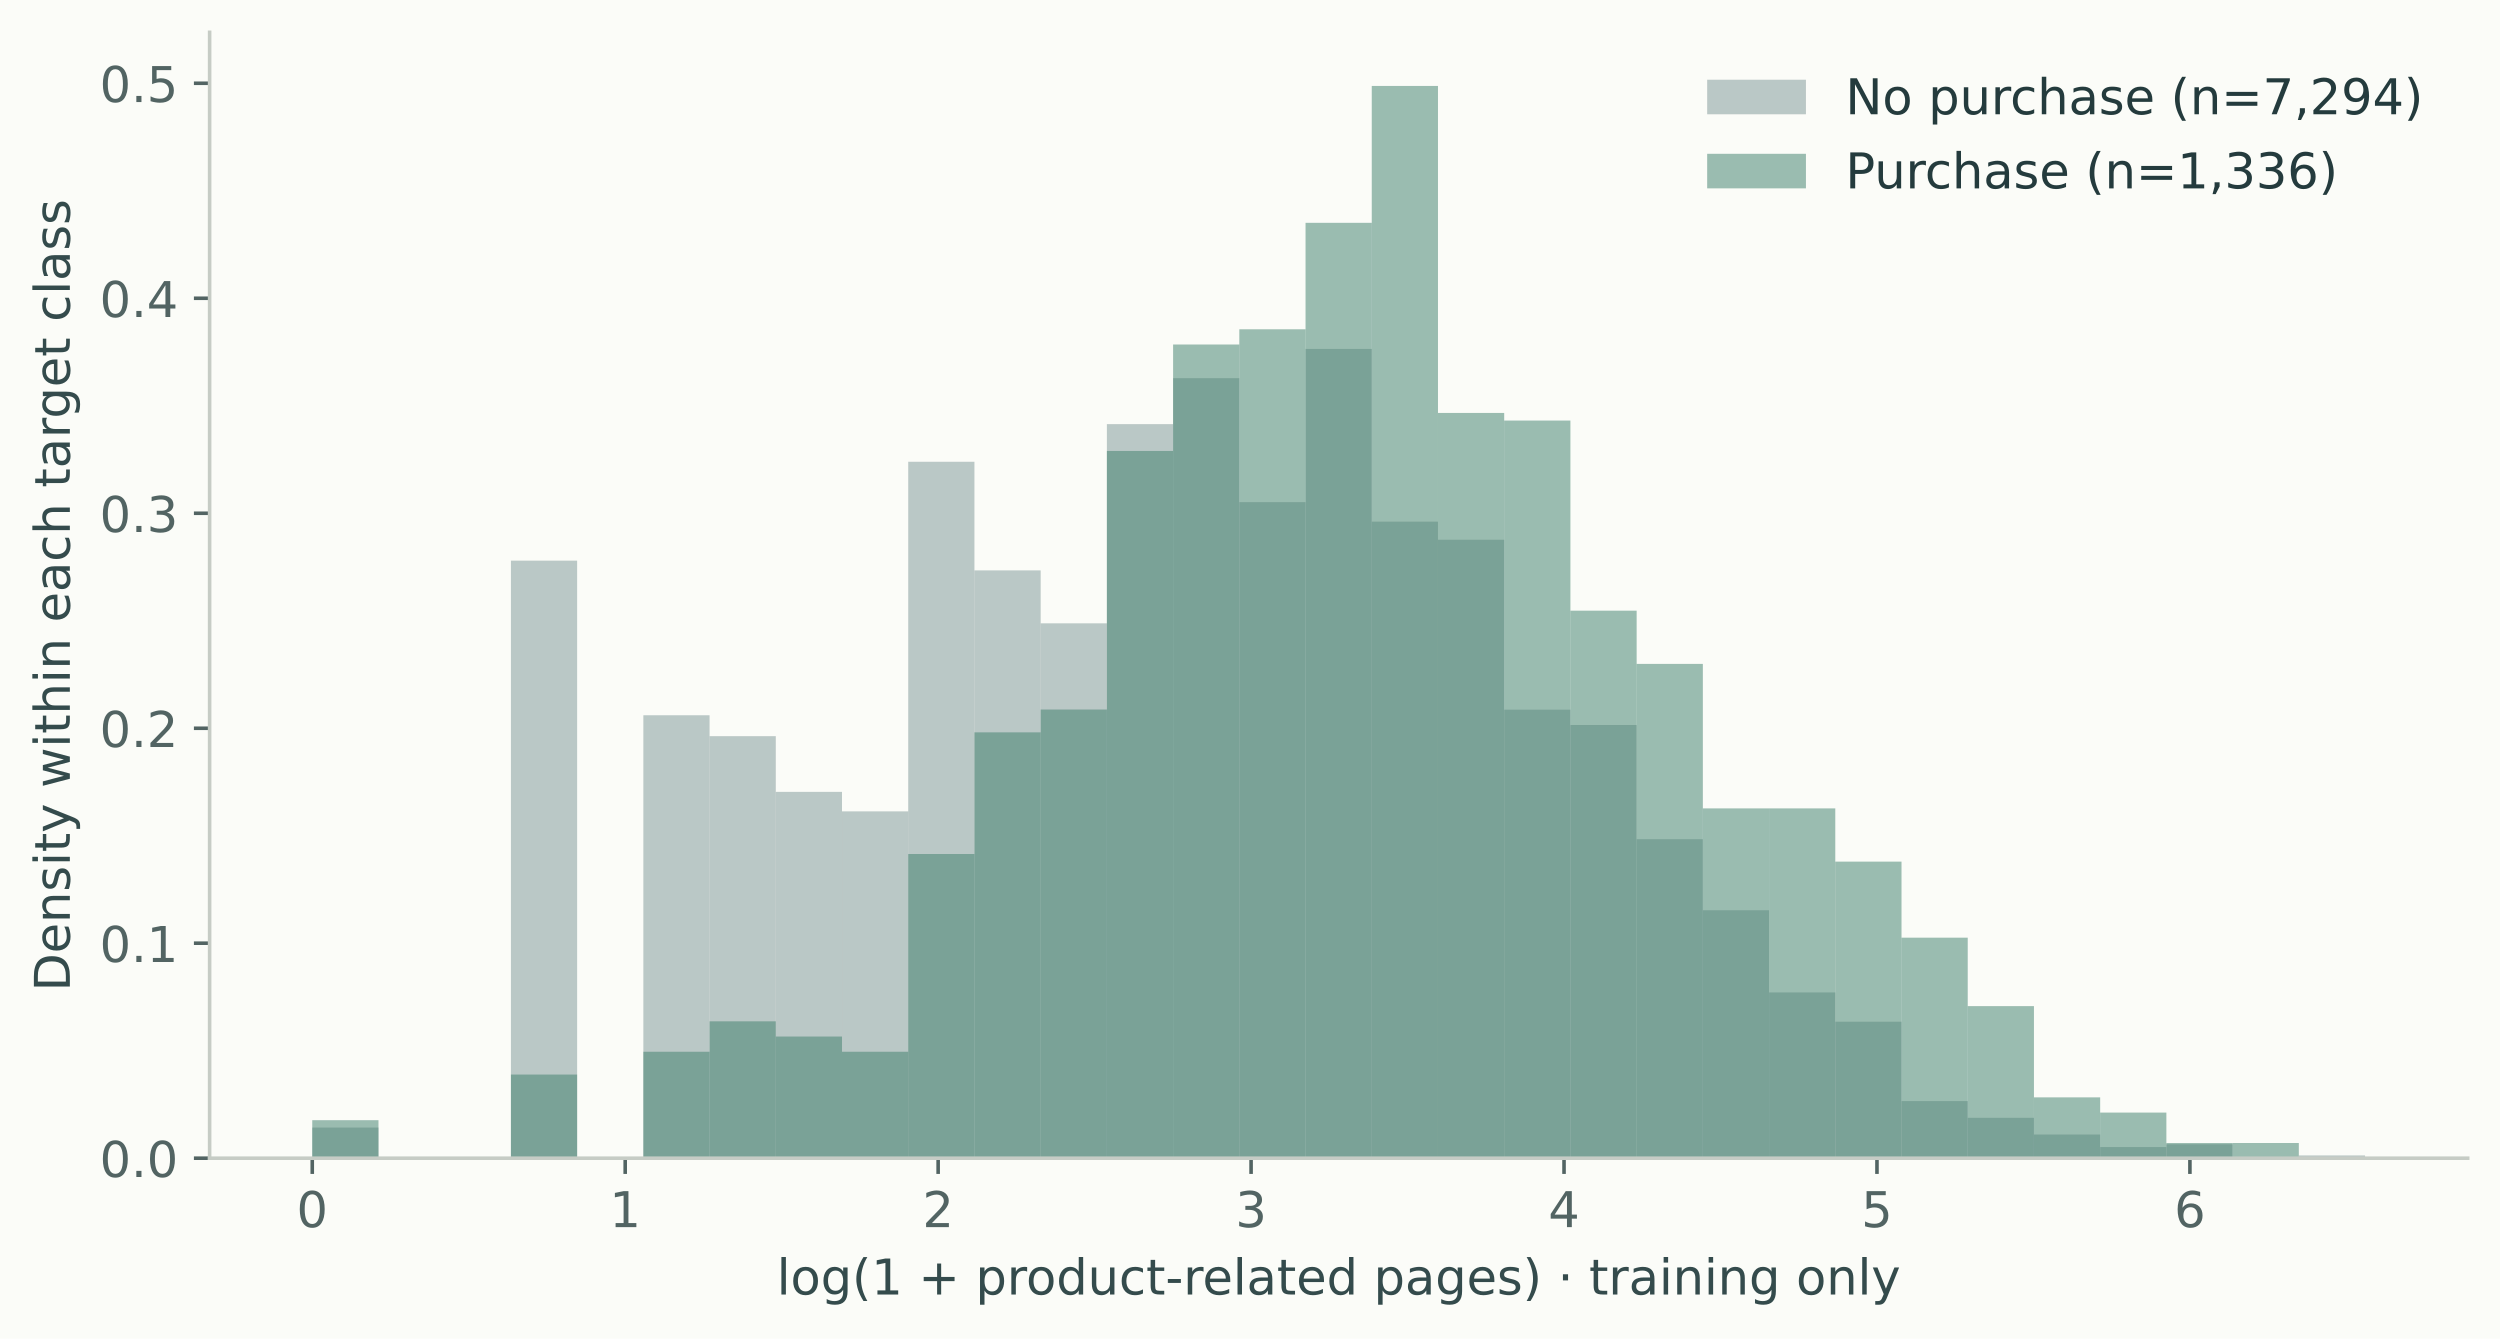
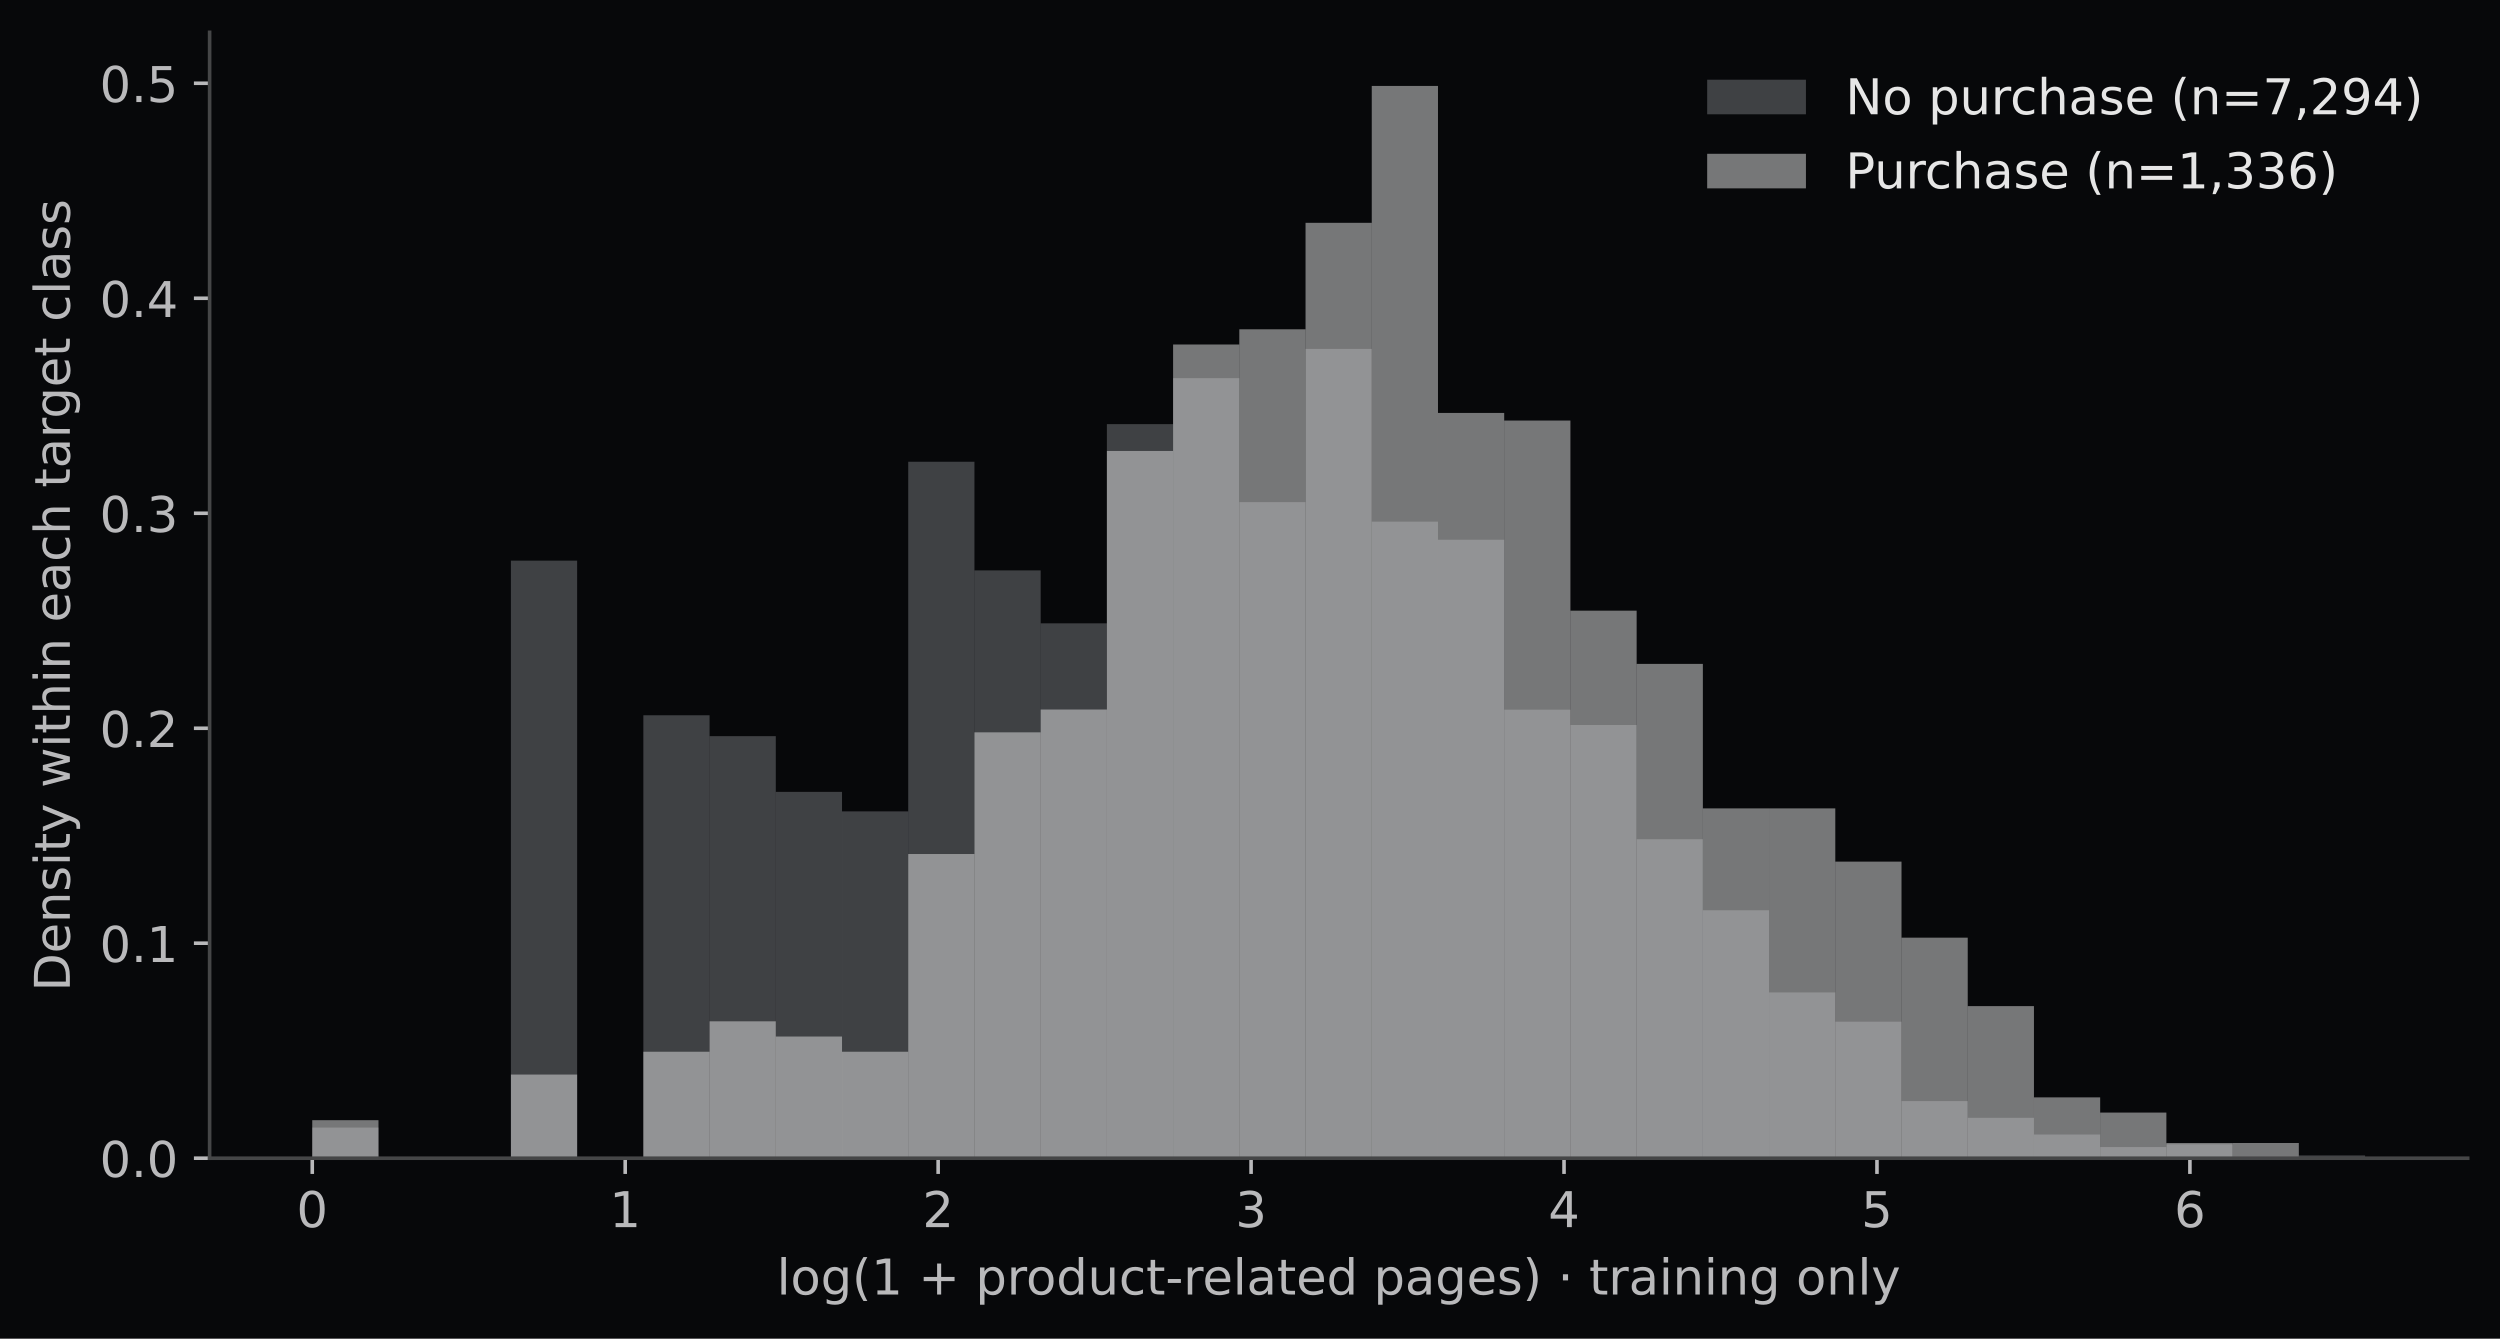
<svg xmlns="http://www.w3.org/2000/svg" xmlns:xlink="http://www.w3.org/1999/xlink" width="556.894pt" height="298.201pt" viewBox="0 0 556.894 298.201" version="1.1">
  <defs>
    <style type="text/css">*{stroke-linejoin: round; stroke-linecap: butt}</style>
  </defs>
  <g id="figure_1">
    <g id="patch_1">
-       <path d="M 0 298.201  L 556.894 298.201  L 556.894 0  L 0 0  z " style="fill: #fbfcf8" />
+       <path d="M 0 298.201 L 556.894 298.201 L 556.894 0 L 0 0 z " style="fill: #07080a" />
    </g>
    <g id="axes_1">
      <g id="patch_2">
-         <path d="M 46.694 258  L 549.694 258  L 549.694 7.2  L 46.694 7.2  z " style="fill: #fbfcf8" />
+         <path d="M 46.694 258 L 549.694 258 L 549.694 7.2 L 46.694 7.2 z " style="fill: #07080a" />
      </g>
      <g id="patch_3">
-         <path d="M 69.558 258  L 84.309 258  L 84.309 251.174  L 69.558 251.174  z " clip-path="url(#pf8636e6cfa)" style="fill: #7a9393; opacity: 0.5" />
+         <path d="M 69.558 258 L 84.309 258 L 84.309 251.174 L 69.558 251.174 z " clip-path="url(#pb5f4cf47dd)" style="fill: #77797d; opacity: 0.5" />
      </g>
      <g id="patch_4">
-         <path d="M 84.309 258  L 99.059 258  L 99.059 258  L 84.309 258  z " clip-path="url(#pf8636e6cfa)" style="fill: #7a9393; opacity: 0.5" />
+         <path d="M 84.309 258 L 99.059 258 L 99.059 258 L 84.309 258 z " clip-path="url(#pb5f4cf47dd)" style="fill: #77797d; opacity: 0.5" />
      </g>
      <g id="patch_5">
-         <path d="M 99.059 258  L 113.81 258  L 113.81 258  L 99.059 258  z " clip-path="url(#pf8636e6cfa)" style="fill: #7a9393; opacity: 0.5" />
+         <path d="M 99.059 258 L 113.81 258 L 113.81 258 L 99.059 258 z " clip-path="url(#pb5f4cf47dd)" style="fill: #77797d; opacity: 0.5" />
      </g>
      <g id="patch_6">
-         <path d="M 113.81 258  L 128.561 258  L 128.561 124.888  L 113.81 124.888  z " clip-path="url(#pf8636e6cfa)" style="fill: #7a9393; opacity: 0.5" />
+         <path d="M 113.81 258 L 128.561 258 L 128.561 124.888 L 113.81 124.888 z " clip-path="url(#pb5f4cf47dd)" style="fill: #77797d; opacity: 0.5" />
      </g>
      <g id="patch_7">
-         <path d="M 128.561 258  L 143.312 258  L 143.312 258  L 128.561 258  z " clip-path="url(#pf8636e6cfa)" style="fill: #7a9393; opacity: 0.5" />
+         <path d="M 128.561 258 L 143.312 258 L 143.312 258 L 128.561 258 z " clip-path="url(#pb5f4cf47dd)" style="fill: #77797d; opacity: 0.5" />
      </g>
      <g id="patch_8">
-         <path d="M 143.312 258  L 158.062 258  L 158.062 159.33  L 143.312 159.33  z " clip-path="url(#pf8636e6cfa)" style="fill: #7a9393; opacity: 0.5" />
+         <path d="M 143.312 258 L 158.062 258 L 158.062 159.33 L 143.312 159.33 z " clip-path="url(#pb5f4cf47dd)" style="fill: #77797d; opacity: 0.5" />
      </g>
      <g id="patch_9">
-         <path d="M 158.062 258  L 172.813 258  L 172.813 163.984  L 158.062 163.984  z " clip-path="url(#pf8636e6cfa)" style="fill: #7a9393; opacity: 0.5" />
+         <path d="M 158.062 258 L 172.813 258 L 172.813 163.984 L 158.062 163.984 z " clip-path="url(#pb5f4cf47dd)" style="fill: #77797d; opacity: 0.5" />
      </g>
      <g id="patch_10">
-         <path d="M 172.813 258  L 187.564 258  L 187.564 176.395  L 172.813 176.395  z " clip-path="url(#pf8636e6cfa)" style="fill: #7a9393; opacity: 0.5" />
+         <path d="M 172.813 258 L 187.564 258 L 187.564 176.395 L 172.813 176.395 z " clip-path="url(#pb5f4cf47dd)" style="fill: #77797d; opacity: 0.5" />
      </g>
      <g id="patch_11">
-         <path d="M 187.564 258  L 202.315 258  L 202.315 180.739  L 187.564 180.739  z " clip-path="url(#pf8636e6cfa)" style="fill: #7a9393; opacity: 0.5" />
+         <path d="M 187.564 258 L 202.315 258 L 202.315 180.739 L 187.564 180.739 z " clip-path="url(#pb5f4cf47dd)" style="fill: #77797d; opacity: 0.5" />
      </g>
      <g id="patch_12">
-         <path d="M 202.315 258  L 217.065 258  L 217.065 102.858  L 202.315 102.858  z " clip-path="url(#pf8636e6cfa)" style="fill: #7a9393; opacity: 0.5" />
+         <path d="M 202.315 258 L 217.065 258 L 217.065 102.858 L 202.315 102.858 z " clip-path="url(#pb5f4cf47dd)" style="fill: #77797d; opacity: 0.5" />
      </g>
      <g id="patch_13">
-         <path d="M 217.065 258  L 231.816 258  L 231.816 127.06  L 217.065 127.06  z " clip-path="url(#pf8636e6cfa)" style="fill: #7a9393; opacity: 0.5" />
+         <path d="M 217.065 258 L 231.816 258 L 231.816 127.06 L 217.065 127.06 z " clip-path="url(#pb5f4cf47dd)" style="fill: #77797d; opacity: 0.5" />
      </g>
      <g id="patch_14">
-         <path d="M 231.816 258  L 246.567 258  L 246.567 138.851  L 231.816 138.851  z " clip-path="url(#pf8636e6cfa)" style="fill: #7a9393; opacity: 0.5" />
+         <path d="M 231.816 258 L 246.567 258 L 246.567 138.851 L 231.816 138.851 z " clip-path="url(#pb5f4cf47dd)" style="fill: #77797d; opacity: 0.5" />
      </g>
      <g id="patch_15">
-         <path d="M 246.567 258  L 261.317 258  L 261.317 94.48  L 246.567 94.48  z " clip-path="url(#pf8636e6cfa)" style="fill: #7a9393; opacity: 0.5" />
+         <path d="M 246.567 258 L 261.317 258 L 261.317 94.48 L 246.567 94.48 z " clip-path="url(#pb5f4cf47dd)" style="fill: #77797d; opacity: 0.5" />
      </g>
      <g id="patch_16">
-         <path d="M 261.317 258  L 276.068 258  L 276.068 84.241  L 261.317 84.241  z " clip-path="url(#pf8636e6cfa)" style="fill: #7a9393; opacity: 0.5" />
+         <path d="M 261.317 258 L 276.068 258 L 276.068 84.241 L 261.317 84.241 z " clip-path="url(#pb5f4cf47dd)" style="fill: #77797d; opacity: 0.5" />
      </g>
      <g id="patch_17">
-         <path d="M 276.068 258  L 290.819 258  L 290.819 111.856  L 276.068 111.856  z " clip-path="url(#pf8636e6cfa)" style="fill: #7a9393; opacity: 0.5" />
+         <path d="M 276.068 258 L 290.819 258 L 290.819 111.856 L 276.068 111.856 z " clip-path="url(#pb5f4cf47dd)" style="fill: #77797d; opacity: 0.5" />
      </g>
      <g id="patch_18">
-         <path d="M 290.819 258  L 305.57 258  L 305.57 77.725  L 290.819 77.725  z " clip-path="url(#pf8636e6cfa)" style="fill: #7a9393; opacity: 0.5" />
+         <path d="M 290.819 258 L 305.57 258 L 305.57 77.725 L 290.819 77.725 z " clip-path="url(#pb5f4cf47dd)" style="fill: #77797d; opacity: 0.5" />
      </g>
      <g id="patch_19">
-         <path d="M 305.57 258  L 320.32 258  L 320.32 116.2  L 305.57 116.2  z " clip-path="url(#pf8636e6cfa)" style="fill: #7a9393; opacity: 0.5" />
+         <path d="M 305.57 258 L 320.32 258 L 320.32 116.2 L 305.57 116.2 z " clip-path="url(#pb5f4cf47dd)" style="fill: #77797d; opacity: 0.5" />
      </g>
      <g id="patch_20">
-         <path d="M 320.32 258  L 335.071 258  L 335.071 120.234  L 320.32 120.234  z " clip-path="url(#pf8636e6cfa)" style="fill: #7a9393; opacity: 0.5" />
+         <path d="M 320.32 258 L 335.071 258 L 335.071 120.234 L 320.32 120.234 z " clip-path="url(#pb5f4cf47dd)" style="fill: #77797d; opacity: 0.5" />
      </g>
      <g id="patch_21">
-         <path d="M 335.071 258  L 349.822 258  L 349.822 158.088  L 335.071 158.088  z " clip-path="url(#pf8636e6cfa)" style="fill: #7a9393; opacity: 0.5" />
+         <path d="M 335.071 258 L 349.822 258 L 349.822 158.088 L 335.071 158.088 z " clip-path="url(#pb5f4cf47dd)" style="fill: #77797d; opacity: 0.5" />
      </g>
      <g id="patch_22">
-         <path d="M 349.822 258  L 364.573 258  L 364.573 161.502  L 349.822 161.502  z " clip-path="url(#pf8636e6cfa)" style="fill: #7a9393; opacity: 0.5" />
+         <path d="M 349.822 258 L 364.573 258 L 364.573 161.502 L 349.822 161.502 z " clip-path="url(#pb5f4cf47dd)" style="fill: #77797d; opacity: 0.5" />
      </g>
      <g id="patch_23">
-         <path d="M 364.573 258  L 379.323 258  L 379.323 186.945  L 364.573 186.945  z " clip-path="url(#pf8636e6cfa)" style="fill: #7a9393; opacity: 0.5" />
+         <path d="M 364.573 258 L 379.323 258 L 379.323 186.945 L 364.573 186.945 z " clip-path="url(#pb5f4cf47dd)" style="fill: #77797d; opacity: 0.5" />
      </g>
      <g id="patch_24">
-         <path d="M 379.323 258  L 394.074 258  L 394.074 202.769  L 379.323 202.769  z " clip-path="url(#pf8636e6cfa)" style="fill: #7a9393; opacity: 0.5" />
+         <path d="M 379.323 258 L 394.074 258 L 394.074 202.769 L 379.323 202.769 z " clip-path="url(#pb5f4cf47dd)" style="fill: #77797d; opacity: 0.5" />
      </g>
      <g id="patch_25">
-         <path d="M 394.074 258  L 408.825 258  L 408.825 221.076  L 394.074 221.076  z " clip-path="url(#pf8636e6cfa)" style="fill: #7a9393; opacity: 0.5" />
+         <path d="M 394.074 258 L 408.825 258 L 408.825 221.076 L 394.074 221.076 z " clip-path="url(#pb5f4cf47dd)" style="fill: #77797d; opacity: 0.5" />
      </g>
      <g id="patch_26">
-         <path d="M 408.825 258  L 423.576 258  L 423.576 227.592  L 408.825 227.592  z " clip-path="url(#pf8636e6cfa)" style="fill: #7a9393; opacity: 0.5" />
+         <path d="M 408.825 258 L 423.576 258 L 423.576 227.592 L 408.825 227.592 z " clip-path="url(#pb5f4cf47dd)" style="fill: #77797d; opacity: 0.5" />
      </g>
      <g id="patch_27">
-         <path d="M 423.576 258  L 438.326 258  L 438.326 245.278  L 423.576 245.278  z " clip-path="url(#pf8636e6cfa)" style="fill: #7a9393; opacity: 0.5" />
+         <path d="M 423.576 258 L 438.326 258 L 438.326 245.278 L 423.576 245.278 z " clip-path="url(#pb5f4cf47dd)" style="fill: #77797d; opacity: 0.5" />
      </g>
      <g id="patch_28">
-         <path d="M 438.326 258  L 453.077 258  L 453.077 249.002  L 438.326 249.002  z " clip-path="url(#pf8636e6cfa)" style="fill: #7a9393; opacity: 0.5" />
+         <path d="M 438.326 258 L 453.077 258 L 453.077 249.002 L 438.326 249.002 z " clip-path="url(#pb5f4cf47dd)" style="fill: #77797d; opacity: 0.5" />
      </g>
      <g id="patch_29">
-         <path d="M 453.077 258  L 467.828 258  L 467.828 252.725  L 453.077 252.725  z " clip-path="url(#pf8636e6cfa)" style="fill: #7a9393; opacity: 0.5" />
+         <path d="M 453.077 258 L 467.828 258 L 467.828 252.725 L 453.077 252.725 z " clip-path="url(#pb5f4cf47dd)" style="fill: #77797d; opacity: 0.5" />
      </g>
      <g id="patch_30">
-         <path d="M 467.828 258  L 482.578 258  L 482.578 255.518  L 467.828 255.518  z " clip-path="url(#pf8636e6cfa)" style="fill: #7a9393; opacity: 0.5" />
+         <path d="M 467.828 258 L 482.578 258 L 482.578 255.518 L 467.828 255.518 z " clip-path="url(#pb5f4cf47dd)" style="fill: #77797d; opacity: 0.5" />
      </g>
      <g id="patch_31">
-         <path d="M 482.578 258  L 497.329 258  L 497.329 254.897  L 482.578 254.897  z " clip-path="url(#pf8636e6cfa)" style="fill: #7a9393; opacity: 0.5" />
+         <path d="M 482.578 258 L 497.329 258 L 497.329 254.897 L 482.578 254.897 z " clip-path="url(#pb5f4cf47dd)" style="fill: #77797d; opacity: 0.5" />
      </g>
      <g id="patch_32">
-         <path d="M 497.329 258  L 512.08 258  L 512.08 258  L 497.329 258  z " clip-path="url(#pf8636e6cfa)" style="fill: #7a9393; opacity: 0.5" />
+         <path d="M 497.329 258 L 512.08 258 L 512.08 258 L 497.329 258 z " clip-path="url(#pb5f4cf47dd)" style="fill: #77797d; opacity: 0.5" />
      </g>
      <g id="patch_33">
-         <path d="M 512.08 258  L 526.831 258  L 526.831 257.379  L 512.08 257.379  z " clip-path="url(#pf8636e6cfa)" style="fill: #7a9393; opacity: 0.5" />
+         <path d="M 512.08 258 L 526.831 258 L 526.831 257.379 L 512.08 257.379 z " clip-path="url(#pb5f4cf47dd)" style="fill: #77797d; opacity: 0.5" />
      </g>
      <g id="patch_34">
-         <path d="M 69.558 258  L 84.309 258  L 84.309 249.53  L 69.558 249.53  z " clip-path="url(#pf8636e6cfa)" style="fill: #397b68; opacity: 0.5" />
+         <path d="M 69.558 258 L 84.309 258 L 84.309 249.53 L 69.558 249.53 z " clip-path="url(#pb5f4cf47dd)" style="fill: #e6e6e6; opacity: 0.5" />
      </g>
      <g id="patch_35">
-         <path d="M 84.309 258  L 99.059 258  L 99.059 258  L 84.309 258  z " clip-path="url(#pf8636e6cfa)" style="fill: #397b68; opacity: 0.5" />
+         <path d="M 84.309 258 L 99.059 258 L 99.059 258 L 84.309 258 z " clip-path="url(#pb5f4cf47dd)" style="fill: #e6e6e6; opacity: 0.5" />
      </g>
      <g id="patch_36">
-         <path d="M 99.059 258  L 113.81 258  L 113.81 258  L 99.059 258  z " clip-path="url(#pf8636e6cfa)" style="fill: #397b68; opacity: 0.5" />
+         <path d="M 99.059 258 L 113.81 258 L 113.81 258 L 99.059 258 z " clip-path="url(#pb5f4cf47dd)" style="fill: #e6e6e6; opacity: 0.5" />
      </g>
      <g id="patch_37">
-         <path d="M 113.81 258  L 128.561 258  L 128.561 239.366  L 113.81 239.366  z " clip-path="url(#pf8636e6cfa)" style="fill: #397b68; opacity: 0.5" />
+         <path d="M 113.81 258 L 128.561 258 L 128.561 239.366 L 113.81 239.366 z " clip-path="url(#pb5f4cf47dd)" style="fill: #e6e6e6; opacity: 0.5" />
      </g>
      <g id="patch_38">
-         <path d="M 128.561 258  L 143.312 258  L 143.312 258  L 128.561 258  z " clip-path="url(#pf8636e6cfa)" style="fill: #397b68; opacity: 0.5" />
+         <path d="M 128.561 258 L 143.312 258 L 143.312 258 L 128.561 258 z " clip-path="url(#pb5f4cf47dd)" style="fill: #e6e6e6; opacity: 0.5" />
      </g>
      <g id="patch_39">
-         <path d="M 143.312 258  L 158.062 258  L 158.062 234.284  L 143.312 234.284  z " clip-path="url(#pf8636e6cfa)" style="fill: #397b68; opacity: 0.5" />
+         <path d="M 143.312 258 L 158.062 258 L 158.062 234.284 L 143.312 234.284 z " clip-path="url(#pb5f4cf47dd)" style="fill: #e6e6e6; opacity: 0.5" />
      </g>
      <g id="patch_40">
-         <path d="M 158.062 258  L 172.813 258  L 172.813 227.508  L 158.062 227.508  z " clip-path="url(#pf8636e6cfa)" style="fill: #397b68; opacity: 0.5" />
+         <path d="M 158.062 258 L 172.813 258 L 172.813 227.508 L 158.062 227.508 z " clip-path="url(#pb5f4cf47dd)" style="fill: #e6e6e6; opacity: 0.5" />
      </g>
      <g id="patch_41">
-         <path d="M 172.813 258  L 187.564 258  L 187.564 230.896  L 172.813 230.896  z " clip-path="url(#pf8636e6cfa)" style="fill: #397b68; opacity: 0.5" />
+         <path d="M 172.813 258 L 187.564 258 L 187.564 230.896 L 172.813 230.896 z " clip-path="url(#pb5f4cf47dd)" style="fill: #e6e6e6; opacity: 0.5" />
      </g>
      <g id="patch_42">
-         <path d="M 187.564 258  L 202.315 258  L 202.315 234.284  L 187.564 234.284  z " clip-path="url(#pf8636e6cfa)" style="fill: #397b68; opacity: 0.5" />
+         <path d="M 187.564 258 L 202.315 258 L 202.315 234.284 L 187.564 234.284 z " clip-path="url(#pb5f4cf47dd)" style="fill: #e6e6e6; opacity: 0.5" />
      </g>
      <g id="patch_43">
-         <path d="M 202.315 258  L 217.065 258  L 217.065 190.239  L 202.315 190.239  z " clip-path="url(#pf8636e6cfa)" style="fill: #397b68; opacity: 0.5" />
+         <path d="M 202.315 258 L 217.065 258 L 217.065 190.239 L 202.315 190.239 z " clip-path="url(#pb5f4cf47dd)" style="fill: #e6e6e6; opacity: 0.5" />
      </g>
      <g id="patch_44">
-         <path d="M 217.065 258  L 231.816 258  L 231.816 163.135  L 217.065 163.135  z " clip-path="url(#pf8636e6cfa)" style="fill: #397b68; opacity: 0.5" />
+         <path d="M 217.065 258 L 231.816 258 L 231.816 163.135 L 217.065 163.135 z " clip-path="url(#pb5f4cf47dd)" style="fill: #e6e6e6; opacity: 0.5" />
      </g>
      <g id="patch_45">
-         <path d="M 231.816 258  L 246.567 258  L 246.567 158.053  L 231.816 158.053  z " clip-path="url(#pf8636e6cfa)" style="fill: #397b68; opacity: 0.5" />
+         <path d="M 231.816 258 L 246.567 258 L 246.567 158.053 L 231.816 158.053 z " clip-path="url(#pb5f4cf47dd)" style="fill: #e6e6e6; opacity: 0.5" />
      </g>
      <g id="patch_46">
-         <path d="M 246.567 258  L 261.317 258  L 261.317 100.456  L 246.567 100.456  z " clip-path="url(#pf8636e6cfa)" style="fill: #397b68; opacity: 0.5" />
+         <path d="M 246.567 258 L 261.317 258 L 261.317 100.456 L 246.567 100.456 z " clip-path="url(#pb5f4cf47dd)" style="fill: #e6e6e6; opacity: 0.5" />
      </g>
      <g id="patch_47">
-         <path d="M 261.317 258  L 276.068 258  L 276.068 76.74  L 261.317 76.74  z " clip-path="url(#pf8636e6cfa)" style="fill: #397b68; opacity: 0.5" />
+         <path d="M 261.317 258 L 276.068 258 L 276.068 76.74 L 261.317 76.74 z " clip-path="url(#pb5f4cf47dd)" style="fill: #e6e6e6; opacity: 0.5" />
      </g>
      <g id="patch_48">
-         <path d="M 276.068 258  L 290.819 258  L 290.819 73.352  L 276.068 73.352  z " clip-path="url(#pf8636e6cfa)" style="fill: #397b68; opacity: 0.5" />
+         <path d="M 276.068 258 L 290.819 258 L 290.819 73.352 L 276.068 73.352 z " clip-path="url(#pb5f4cf47dd)" style="fill: #e6e6e6; opacity: 0.5" />
      </g>
      <g id="patch_49">
-         <path d="M 290.819 258  L 305.57 258  L 305.57 49.635  L 290.819 49.635  z " clip-path="url(#pf8636e6cfa)" style="fill: #397b68; opacity: 0.5" />
+         <path d="M 290.819 258 L 305.57 258 L 305.57 49.635 L 290.819 49.635 z " clip-path="url(#pb5f4cf47dd)" style="fill: #e6e6e6; opacity: 0.5" />
      </g>
      <g id="patch_50">
-         <path d="M 305.57 258  L 320.32 258  L 320.32 19.143  L 305.57 19.143  z " clip-path="url(#pf8636e6cfa)" style="fill: #397b68; opacity: 0.5" />
+         <path d="M 305.57 258 L 320.32 258 L 320.32 19.143 L 305.57 19.143 z " clip-path="url(#pb5f4cf47dd)" style="fill: #e6e6e6; opacity: 0.5" />
      </g>
      <g id="patch_51">
-         <path d="M 320.32 258  L 335.071 258  L 335.071 91.986  L 320.32 91.986  z " clip-path="url(#pf8636e6cfa)" style="fill: #397b68; opacity: 0.5" />
+         <path d="M 320.32 258 L 335.071 258 L 335.071 91.986 L 320.32 91.986 z " clip-path="url(#pb5f4cf47dd)" style="fill: #e6e6e6; opacity: 0.5" />
      </g>
      <g id="patch_52">
-         <path d="M 335.071 258  L 349.822 258  L 349.822 93.68  L 335.071 93.68  z " clip-path="url(#pf8636e6cfa)" style="fill: #397b68; opacity: 0.5" />
+         <path d="M 335.071 258 L 349.822 258 L 349.822 93.68 L 335.071 93.68 z " clip-path="url(#pb5f4cf47dd)" style="fill: #e6e6e6; opacity: 0.5" />
      </g>
      <g id="patch_53">
-         <path d="M 349.822 258  L 364.573 258  L 364.573 136.03  L 349.822 136.03  z " clip-path="url(#pf8636e6cfa)" style="fill: #397b68; opacity: 0.5" />
+         <path d="M 349.822 258 L 364.573 258 L 364.573 136.03 L 349.822 136.03 z " clip-path="url(#pb5f4cf47dd)" style="fill: #e6e6e6; opacity: 0.5" />
      </g>
      <g id="patch_54">
-         <path d="M 364.573 258  L 379.323 258  L 379.323 147.889  L 364.573 147.889  z " clip-path="url(#pf8636e6cfa)" style="fill: #397b68; opacity: 0.5" />
+         <path d="M 364.573 258 L 379.323 258 L 379.323 147.889 L 364.573 147.889 z " clip-path="url(#pb5f4cf47dd)" style="fill: #e6e6e6; opacity: 0.5" />
      </g>
      <g id="patch_55">
-         <path d="M 379.323 258  L 394.074 258  L 394.074 180.075  L 379.323 180.075  z " clip-path="url(#pf8636e6cfa)" style="fill: #397b68; opacity: 0.5" />
+         <path d="M 379.323 258 L 394.074 258 L 394.074 180.075 L 379.323 180.075 z " clip-path="url(#pb5f4cf47dd)" style="fill: #e6e6e6; opacity: 0.5" />
      </g>
      <g id="patch_56">
-         <path d="M 394.074 258  L 408.825 258  L 408.825 180.075  L 394.074 180.075  z " clip-path="url(#pf8636e6cfa)" style="fill: #397b68; opacity: 0.5" />
+         <path d="M 394.074 258 L 408.825 258 L 408.825 180.075 L 394.074 180.075 z " clip-path="url(#pb5f4cf47dd)" style="fill: #e6e6e6; opacity: 0.5" />
      </g>
      <g id="patch_57">
-         <path d="M 408.825 258  L 423.576 258  L 423.576 191.933  L 408.825 191.933  z " clip-path="url(#pf8636e6cfa)" style="fill: #397b68; opacity: 0.5" />
+         <path d="M 408.825 258 L 423.576 258 L 423.576 191.933 L 408.825 191.933 z " clip-path="url(#pb5f4cf47dd)" style="fill: #e6e6e6; opacity: 0.5" />
      </g>
      <g id="patch_58">
-         <path d="M 423.576 258  L 438.326 258  L 438.326 208.873  L 423.576 208.873  z " clip-path="url(#pf8636e6cfa)" style="fill: #397b68; opacity: 0.5" />
+         <path d="M 423.576 258 L 438.326 258 L 438.326 208.873 L 423.576 208.873 z " clip-path="url(#pb5f4cf47dd)" style="fill: #e6e6e6; opacity: 0.5" />
      </g>
      <g id="patch_59">
-         <path d="M 438.326 258  L 453.077 258  L 453.077 224.12  L 438.326 224.12  z " clip-path="url(#pf8636e6cfa)" style="fill: #397b68; opacity: 0.5" />
+         <path d="M 438.326 258 L 453.077 258 L 453.077 224.12 L 438.326 224.12 z " clip-path="url(#pb5f4cf47dd)" style="fill: #e6e6e6; opacity: 0.5" />
      </g>
      <g id="patch_60">
-         <path d="M 453.077 258  L 467.828 258  L 467.828 244.448  L 453.077 244.448  z " clip-path="url(#pf8636e6cfa)" style="fill: #397b68; opacity: 0.5" />
+         <path d="M 453.077 258 L 467.828 258 L 467.828 244.448 L 453.077 244.448 z " clip-path="url(#pb5f4cf47dd)" style="fill: #e6e6e6; opacity: 0.5" />
      </g>
      <g id="patch_61">
-         <path d="M 467.828 258  L 482.578 258  L 482.578 247.836  L 467.828 247.836  z " clip-path="url(#pf8636e6cfa)" style="fill: #397b68; opacity: 0.5" />
+         <path d="M 467.828 258 L 482.578 258 L 482.578 247.836 L 467.828 247.836 z " clip-path="url(#pb5f4cf47dd)" style="fill: #e6e6e6; opacity: 0.5" />
      </g>
      <g id="patch_62">
-         <path d="M 482.578 258  L 497.329 258  L 497.329 254.612  L 482.578 254.612  z " clip-path="url(#pf8636e6cfa)" style="fill: #397b68; opacity: 0.5" />
+         <path d="M 482.578 258 L 497.329 258 L 497.329 254.612 L 482.578 254.612 z " clip-path="url(#pb5f4cf47dd)" style="fill: #e6e6e6; opacity: 0.5" />
      </g>
      <g id="patch_63">
-         <path d="M 497.329 258  L 512.08 258  L 512.08 254.612  L 497.329 254.612  z " clip-path="url(#pf8636e6cfa)" style="fill: #397b68; opacity: 0.5" />
+         <path d="M 497.329 258 L 512.08 258 L 512.08 254.612 L 497.329 254.612 z " clip-path="url(#pb5f4cf47dd)" style="fill: #e6e6e6; opacity: 0.5" />
      </g>
      <g id="patch_64">
-         <path d="M 512.08 258  L 526.831 258  L 526.831 258  L 512.08 258  z " clip-path="url(#pf8636e6cfa)" style="fill: #397b68; opacity: 0.5" />
+         <path d="M 512.08 258 L 526.831 258 L 526.831 258 L 512.08 258 z " clip-path="url(#pb5f4cf47dd)" style="fill: #e6e6e6; opacity: 0.5" />
      </g>
      <g id="matplotlib.axis_1">
        <g id="xtick_1">
          <g id="line2d_1">
            <defs>
-               <path id="m2dc7a2e638" d="M 0 0  L 0 3.5  " style="stroke: #526463; stroke-width: 0.8" />
+               <path id="mc940be1494" d="M 0 0 L 0 3.5 " style="stroke: #b9b9bb; stroke-width: 0.8" />
            </defs>
            <g>
-               <use xlink:href="#m2dc7a2e638" x="69.558" y="258" style="fill: #526463; stroke: #526463; stroke-width: 0.8" />
+               <use xlink:href="#mc940be1494" x="69.558" y="258" style="fill: #b9b9bb; stroke: #b9b9bb; stroke-width: 0.8" />
            </g>
          </g>
          <g id="text_1">
-             <text style="font-size: 11px; font-family: 'DejaVu Sans'; text-anchor: middle; fill: #526463" x="69.558" y="273.357" transform="rotate(-0 69.55793 273.3574)">0</text>
+             <text style="font-size: 11px; font-family: 'DejaVu Sans'; text-anchor: middle; fill: #b9b9bb" x="69.558" y="273.357" transform="rotate(-0 69.55793 273.3574)">0</text>
          </g>
        </g>
        <g id="xtick_2">
          <g id="line2d_2">
            <g>
-               <use xlink:href="#m2dc7a2e638" x="139.268" y="258" style="fill: #526463; stroke: #526463; stroke-width: 0.8" />
+               <use xlink:href="#mc940be1494" x="139.268" y="258" style="fill: #b9b9bb; stroke: #b9b9bb; stroke-width: 0.8" />
            </g>
          </g>
          <g id="text_2">
-             <text style="font-size: 11px; font-family: 'DejaVu Sans'; text-anchor: middle; fill: #526463" x="139.268" y="273.357" transform="rotate(-0 139.2682 273.3574)">1</text>
+             <text style="font-size: 11px; font-family: 'DejaVu Sans'; text-anchor: middle; fill: #b9b9bb" x="139.268" y="273.357" transform="rotate(-0 139.2682 273.3574)">1</text>
          </g>
        </g>
        <g id="xtick_3">
          <g id="line2d_3">
            <g>
-               <use xlink:href="#m2dc7a2e638" x="208.979" y="258" style="fill: #526463; stroke: #526463; stroke-width: 0.8" />
+               <use xlink:href="#mc940be1494" x="208.979" y="258" style="fill: #b9b9bb; stroke: #b9b9bb; stroke-width: 0.8" />
            </g>
          </g>
          <g id="text_3">
-             <text style="font-size: 11px; font-family: 'DejaVu Sans'; text-anchor: middle; fill: #526463" x="208.979" y="273.357" transform="rotate(-0 208.9785 273.3574)">2</text>
+             <text style="font-size: 11px; font-family: 'DejaVu Sans'; text-anchor: middle; fill: #b9b9bb" x="208.979" y="273.357" transform="rotate(-0 208.9785 273.3574)">2</text>
          </g>
        </g>
        <g id="xtick_4">
          <g id="line2d_4">
            <g>
-               <use xlink:href="#m2dc7a2e638" x="278.689" y="258" style="fill: #526463; stroke: #526463; stroke-width: 0.8" />
+               <use xlink:href="#mc940be1494" x="278.689" y="258" style="fill: #b9b9bb; stroke: #b9b9bb; stroke-width: 0.8" />
            </g>
          </g>
          <g id="text_4">
-             <text style="font-size: 11px; font-family: 'DejaVu Sans'; text-anchor: middle; fill: #526463" x="278.689" y="273.357" transform="rotate(-0 278.6888 273.3574)">3</text>
+             <text style="font-size: 11px; font-family: 'DejaVu Sans'; text-anchor: middle; fill: #b9b9bb" x="278.689" y="273.357" transform="rotate(-0 278.6888 273.3574)">3</text>
          </g>
        </g>
        <g id="xtick_5">
          <g id="line2d_5">
            <g>
-               <use xlink:href="#m2dc7a2e638" x="348.399" y="258" style="fill: #526463; stroke: #526463; stroke-width: 0.8" />
+               <use xlink:href="#mc940be1494" x="348.399" y="258" style="fill: #b9b9bb; stroke: #b9b9bb; stroke-width: 0.8" />
            </g>
          </g>
          <g id="text_5">
-             <text style="font-size: 11px; font-family: 'DejaVu Sans'; text-anchor: middle; fill: #526463" x="348.399" y="273.357" transform="rotate(-0 348.3991 273.3574)">4</text>
+             <text style="font-size: 11px; font-family: 'DejaVu Sans'; text-anchor: middle; fill: #b9b9bb" x="348.399" y="273.357" transform="rotate(-0 348.3991 273.3574)">4</text>
          </g>
        </g>
        <g id="xtick_6">
          <g id="line2d_6">
            <g>
-               <use xlink:href="#m2dc7a2e638" x="418.109" y="258" style="fill: #526463; stroke: #526463; stroke-width: 0.8" />
+               <use xlink:href="#mc940be1494" x="418.109" y="258" style="fill: #b9b9bb; stroke: #b9b9bb; stroke-width: 0.8" />
            </g>
          </g>
          <g id="text_6">
-             <text style="font-size: 11px; font-family: 'DejaVu Sans'; text-anchor: middle; fill: #526463" x="418.109" y="273.357" transform="rotate(-0 418.1094 273.3574)">5</text>
+             <text style="font-size: 11px; font-family: 'DejaVu Sans'; text-anchor: middle; fill: #b9b9bb" x="418.109" y="273.357" transform="rotate(-0 418.1094 273.3574)">5</text>
          </g>
        </g>
        <g id="xtick_7">
          <g id="line2d_7">
            <g>
-               <use xlink:href="#m2dc7a2e638" x="487.82" y="258" style="fill: #526463; stroke: #526463; stroke-width: 0.8" />
+               <use xlink:href="#mc940be1494" x="487.82" y="258" style="fill: #b9b9bb; stroke: #b9b9bb; stroke-width: 0.8" />
            </g>
          </g>
          <g id="text_7">
-             <text style="font-size: 11px; font-family: 'DejaVu Sans'; text-anchor: middle; fill: #526463" x="487.82" y="273.357" transform="rotate(-0 487.8197 273.3574)">6</text>
+             <text style="font-size: 11px; font-family: 'DejaVu Sans'; text-anchor: middle; fill: #b9b9bb" x="487.82" y="273.357" transform="rotate(-0 487.8197 273.3574)">6</text>
          </g>
        </g>
        <g id="text_8">
-           <text style="font-size: 11px; font-family: 'DejaVu Sans'; text-anchor: middle; fill: #344b4c" x="298.194" y="288.358" transform="rotate(-0 298.1943 288.3583)">log(1 + product-related pages) · training only</text>
+           <text style="font-size: 11px; font-family: 'DejaVu Sans'; text-anchor: middle; fill: #b9b9bb" x="298.194" y="288.358" transform="rotate(-0 298.1943 288.3583)">log(1 + product-related pages) · training only</text>
        </g>
      </g>
      <g id="matplotlib.axis_2">
        <g id="ytick_1">
          <g id="line2d_8">
            <defs>
-               <path id="m9cc1393560" d="M 0 0  L -3.5 0  " style="stroke: #526463; stroke-width: 0.8" />
+               <path id="ma86d0de002" d="M 0 0 L -3.5 0 " style="stroke: #b9b9bb; stroke-width: 0.8" />
            </defs>
            <g>
-               <use xlink:href="#m9cc1393560" x="46.694" y="258" style="fill: #526463; stroke: #526463; stroke-width: 0.8" />
+               <use xlink:href="#ma86d0de002" x="46.694" y="258" style="fill: #b9b9bb; stroke: #b9b9bb; stroke-width: 0.8" />
            </g>
          </g>
          <g id="text_9">
-             <text style="font-size: 11px; font-family: 'DejaVu Sans'; text-anchor: end; fill: #526463" x="39.694" y="262.179" transform="rotate(-0 39.6943 262.1787)">0.0</text>
+             <text style="font-size: 11px; font-family: 'DejaVu Sans'; text-anchor: end; fill: #b9b9bb" x="39.694" y="262.179" transform="rotate(-0 39.6943 262.1787)">0.0</text>
          </g>
        </g>
        <g id="ytick_2">
          <g id="line2d_9">
            <g>
-               <use xlink:href="#m9cc1393560" x="46.694" y="210.11" style="fill: #526463; stroke: #526463; stroke-width: 0.8" />
+               <use xlink:href="#ma86d0de002" x="46.694" y="210.11" style="fill: #b9b9bb; stroke: #b9b9bb; stroke-width: 0.8" />
            </g>
          </g>
          <g id="text_10">
-             <text style="font-size: 11px; font-family: 'DejaVu Sans'; text-anchor: end; fill: #526463" x="39.694" y="214.289" transform="rotate(-0 39.6943 214.289)">0.1</text>
+             <text style="font-size: 11px; font-family: 'DejaVu Sans'; text-anchor: end; fill: #b9b9bb" x="39.694" y="214.289" transform="rotate(-0 39.6943 214.289)">0.1</text>
          </g>
        </g>
        <g id="ytick_3">
          <g id="line2d_10">
            <g>
-               <use xlink:href="#m9cc1393560" x="46.694" y="162.221" style="fill: #526463; stroke: #526463; stroke-width: 0.8" />
+               <use xlink:href="#ma86d0de002" x="46.694" y="162.221" style="fill: #b9b9bb; stroke: #b9b9bb; stroke-width: 0.8" />
            </g>
          </g>
          <g id="text_11">
-             <text style="font-size: 11px; font-family: 'DejaVu Sans'; text-anchor: end; fill: #526463" x="39.694" y="166.399" transform="rotate(-0 39.6943 166.3993)">0.2</text>
+             <text style="font-size: 11px; font-family: 'DejaVu Sans'; text-anchor: end; fill: #b9b9bb" x="39.694" y="166.399" transform="rotate(-0 39.6943 166.3993)">0.2</text>
          </g>
        </g>
        <g id="ytick_4">
          <g id="line2d_11">
            <g>
-               <use xlink:href="#m9cc1393560" x="46.694" y="114.331" style="fill: #526463; stroke: #526463; stroke-width: 0.8" />
+               <use xlink:href="#ma86d0de002" x="46.694" y="114.331" style="fill: #b9b9bb; stroke: #b9b9bb; stroke-width: 0.8" />
            </g>
          </g>
          <g id="text_12">
-             <text style="font-size: 11px; font-family: 'DejaVu Sans'; text-anchor: end; fill: #526463" x="39.694" y="118.51" transform="rotate(-0 39.6943 118.5096)">0.3</text>
+             <text style="font-size: 11px; font-family: 'DejaVu Sans'; text-anchor: end; fill: #b9b9bb" x="39.694" y="118.51" transform="rotate(-0 39.6943 118.5096)">0.3</text>
          </g>
        </g>
        <g id="ytick_5">
          <g id="line2d_12">
            <g>
-               <use xlink:href="#m9cc1393560" x="46.694" y="66.441" style="fill: #526463; stroke: #526463; stroke-width: 0.8" />
+               <use xlink:href="#ma86d0de002" x="46.694" y="66.441" style="fill: #b9b9bb; stroke: #b9b9bb; stroke-width: 0.8" />
            </g>
          </g>
          <g id="text_13">
-             <text style="font-size: 11px; font-family: 'DejaVu Sans'; text-anchor: end; fill: #526463" x="39.694" y="70.62" transform="rotate(-0 39.6943 70.61985)">0.4</text>
+             <text style="font-size: 11px; font-family: 'DejaVu Sans'; text-anchor: end; fill: #b9b9bb" x="39.694" y="70.62" transform="rotate(-0 39.6943 70.61985)">0.4</text>
          </g>
        </g>
        <g id="ytick_6">
          <g id="line2d_13">
            <g>
-               <use xlink:href="#m9cc1393560" x="46.694" y="18.551" style="fill: #526463; stroke: #526463; stroke-width: 0.8" />
+               <use xlink:href="#ma86d0de002" x="46.694" y="18.551" style="fill: #b9b9bb; stroke: #b9b9bb; stroke-width: 0.8" />
            </g>
          </g>
          <g id="text_14">
-             <text style="font-size: 11px; font-family: 'DejaVu Sans'; text-anchor: end; fill: #526463" x="39.694" y="22.73" transform="rotate(-0 39.6943 22.73014)">0.5</text>
+             <text style="font-size: 11px; font-family: 'DejaVu Sans'; text-anchor: end; fill: #b9b9bb" x="39.694" y="22.73" transform="rotate(-0 39.6943 22.73014)">0.5</text>
          </g>
        </g>
        <g id="text_15">
-           <text style="font-size: 11px; font-family: 'DejaVu Sans'; text-anchor: middle; fill: #344b4c" x="15.558" y="132.6" transform="rotate(-90 15.55828 132.6)">Density within each target class</text>
+           <text style="font-size: 11px; font-family: 'DejaVu Sans'; text-anchor: middle; fill: #b9b9bb" x="15.558" y="132.6" transform="rotate(-90 15.55828 132.6)">Density within each target class</text>
        </g>
      </g>
      <g id="patch_65">
-         <path d="M 46.694 258  L 46.694 7.2  " style="fill: none; stroke: #c6ccc5; stroke-width: 0.8; stroke-linejoin: miter; stroke-linecap: square" />
+         <path d="M 46.694 258 L 46.694 7.2 " style="fill: none; stroke: #454647; stroke-width: 0.8; stroke-linejoin: miter; stroke-linecap: square" />
      </g>
      <g id="patch_66">
-         <path d="M 46.694 258  L 549.694 258  " style="fill: none; stroke: #c6ccc5; stroke-width: 0.8; stroke-linejoin: miter; stroke-linecap: square" />
+         <path d="M 46.694 258 L 549.694 258 " style="fill: none; stroke: #454647; stroke-width: 0.8; stroke-linejoin: miter; stroke-linecap: square" />
      </g>
      <g id="legend_1">
        <g id="patch_67">
-           <path d="M 380.286 25.458  L 402.286 25.458  L 402.286 17.758  L 380.286 17.758  z " style="fill: #7a9393; opacity: 0.5" />
+           <path d="M 380.286 25.458 L 402.286 25.458 L 402.286 17.758 L 380.286 17.758 z " style="fill: #77797d; opacity: 0.5" />
        </g>
        <g id="text_16">
-           <text style="font-size: 11px; font-family: 'DejaVu Sans'; text-anchor: start; fill: #243b3d" x="411.086" y="25.458" transform="rotate(-0 411.0857 25.45828)">No purchase (n=7,294)</text>
+           <text style="font-size: 11px; font-family: 'DejaVu Sans'; text-anchor: start; fill: #e6e6e6" x="411.086" y="25.458" transform="rotate(-0 411.0857 25.45828)">No purchase (n=7,294)</text>
        </g>
        <g id="patch_68">
-           <path d="M 380.286 41.959  L 402.286 41.959  L 402.286 34.259  L 380.286 34.259  z " style="fill: #397b68; opacity: 0.5" />
+           <path d="M 380.286 41.959 L 402.286 41.959 L 402.286 34.259 L 380.286 34.259 z " style="fill: #e6e6e6; opacity: 0.5" />
        </g>
        <g id="text_17">
-           <text style="font-size: 11px; font-family: 'DejaVu Sans'; text-anchor: start; fill: #243b3d" x="411.086" y="41.959" transform="rotate(-0 411.0857 41.95914)">Purchase (n=1,336)</text>
+           <text style="font-size: 11px; font-family: 'DejaVu Sans'; text-anchor: start; fill: #e6e6e6" x="411.086" y="41.959" transform="rotate(-0 411.0857 41.95914)">Purchase (n=1,336)</text>
        </g>
      </g>
    </g>
  </g>
  <defs>
-     <clipPath id="pf8636e6cfa">
+     <clipPath id="pb5f4cf47dd">
      <rect x="46.694" y="7.2" width="503" height="250.8" />
    </clipPath>
  </defs>
</svg>
